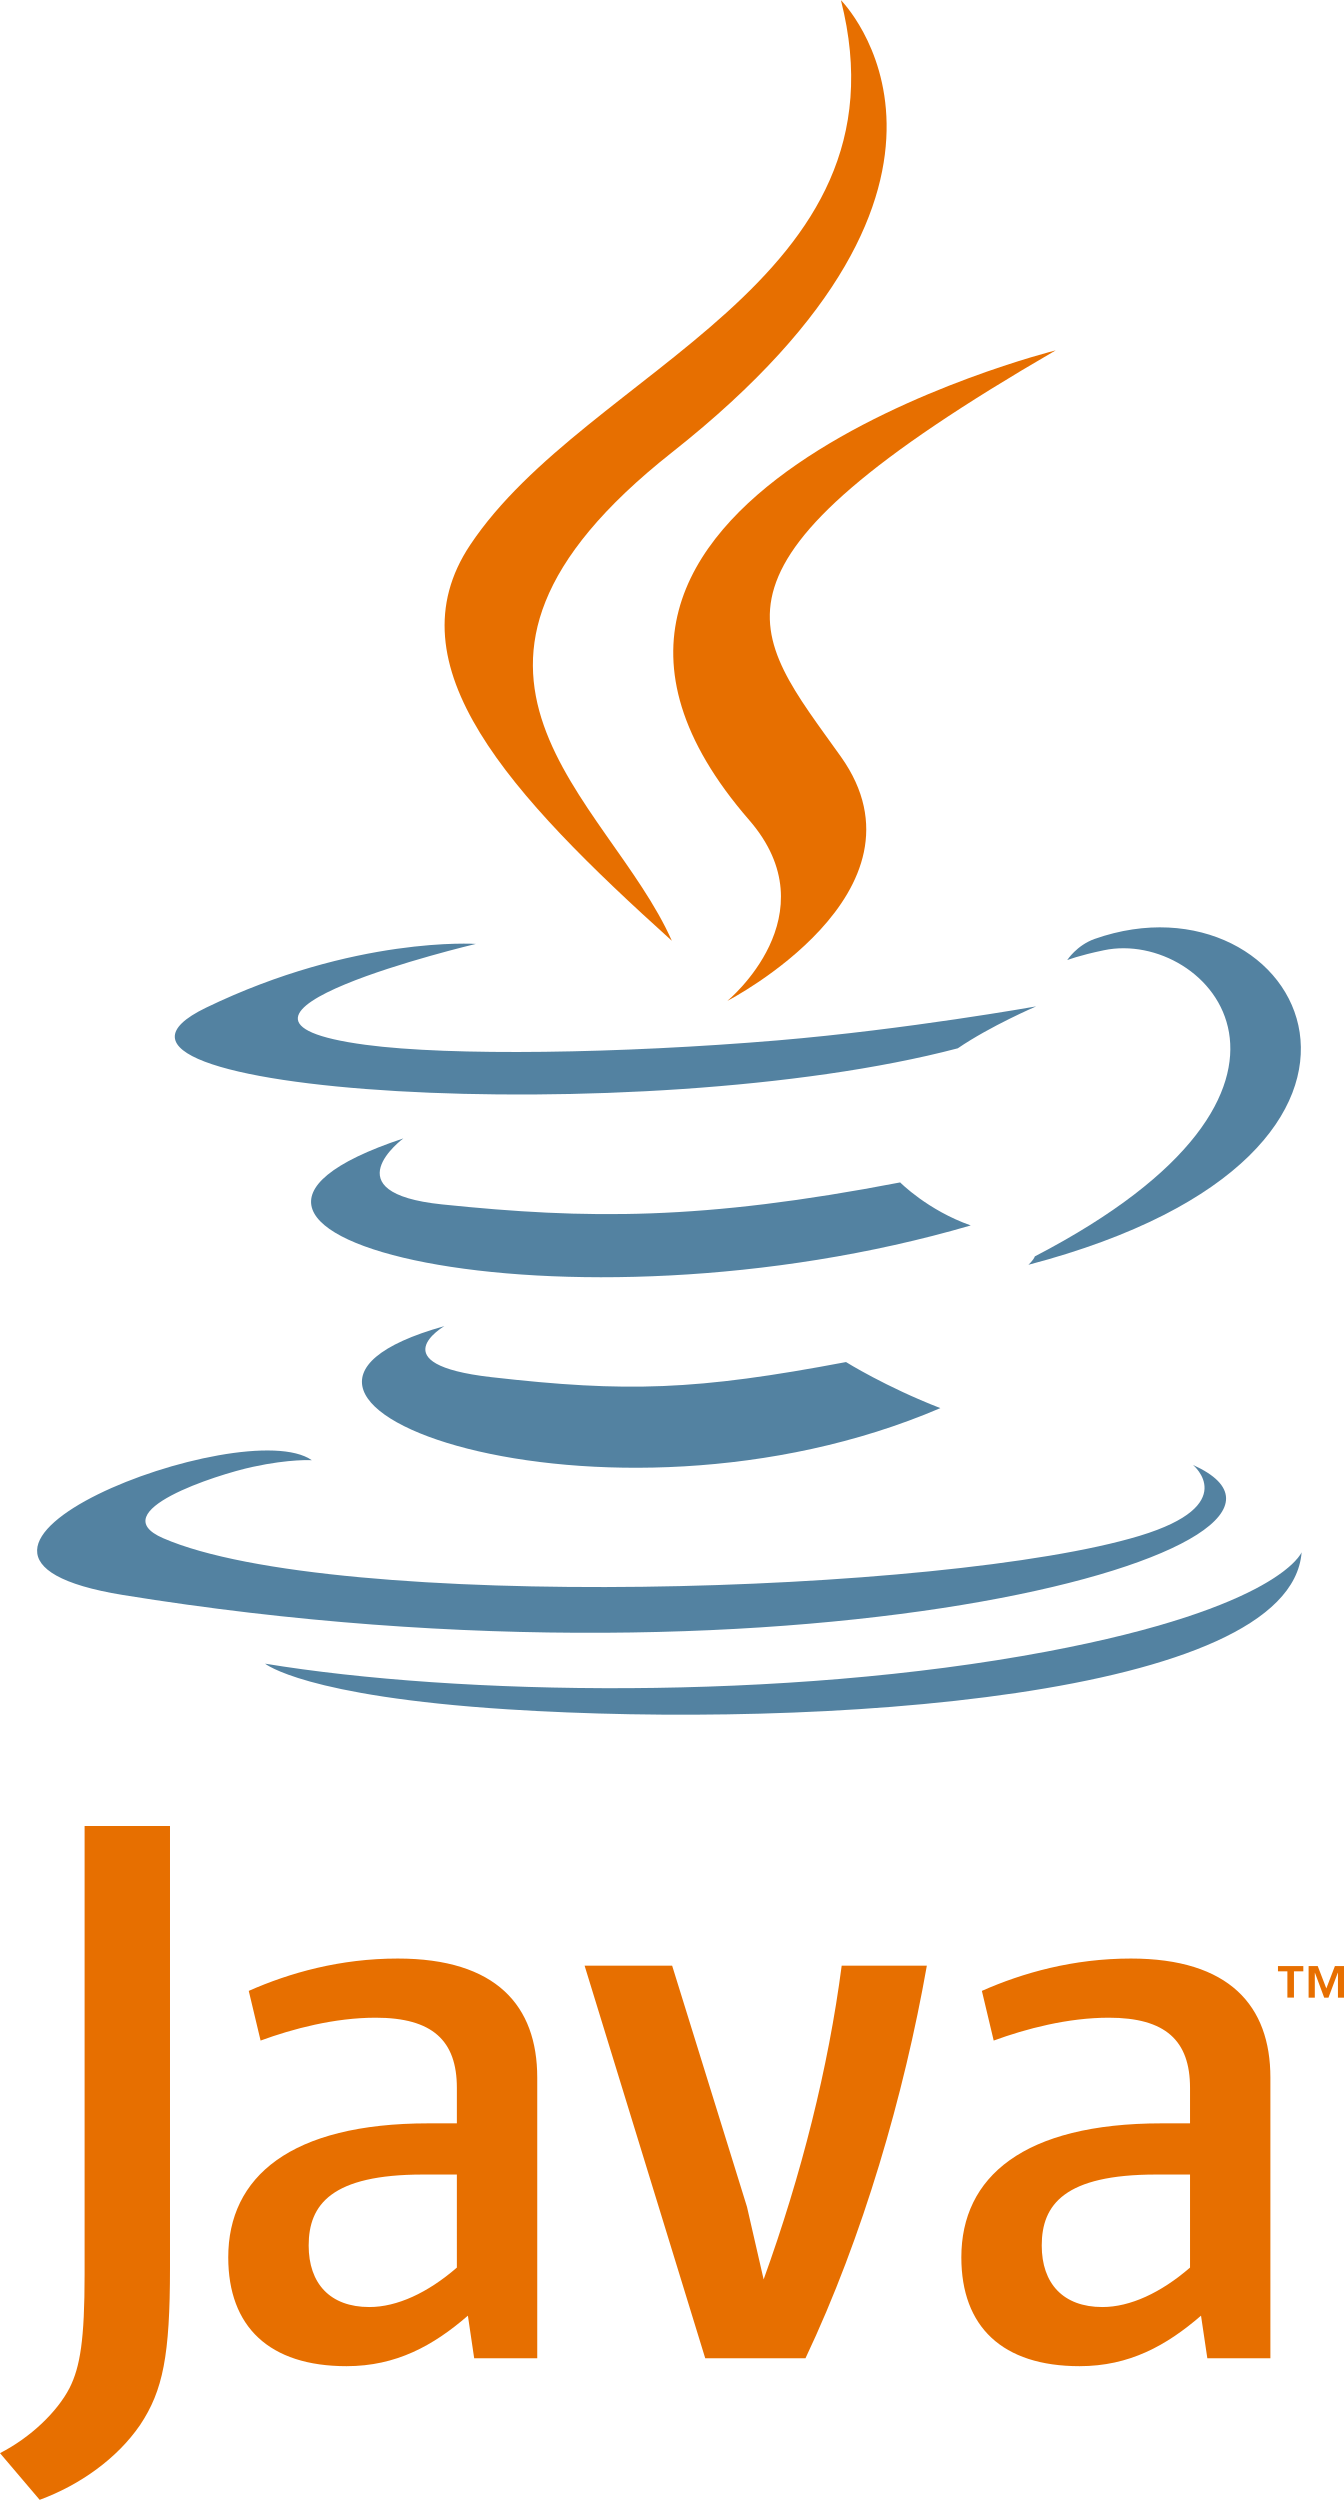
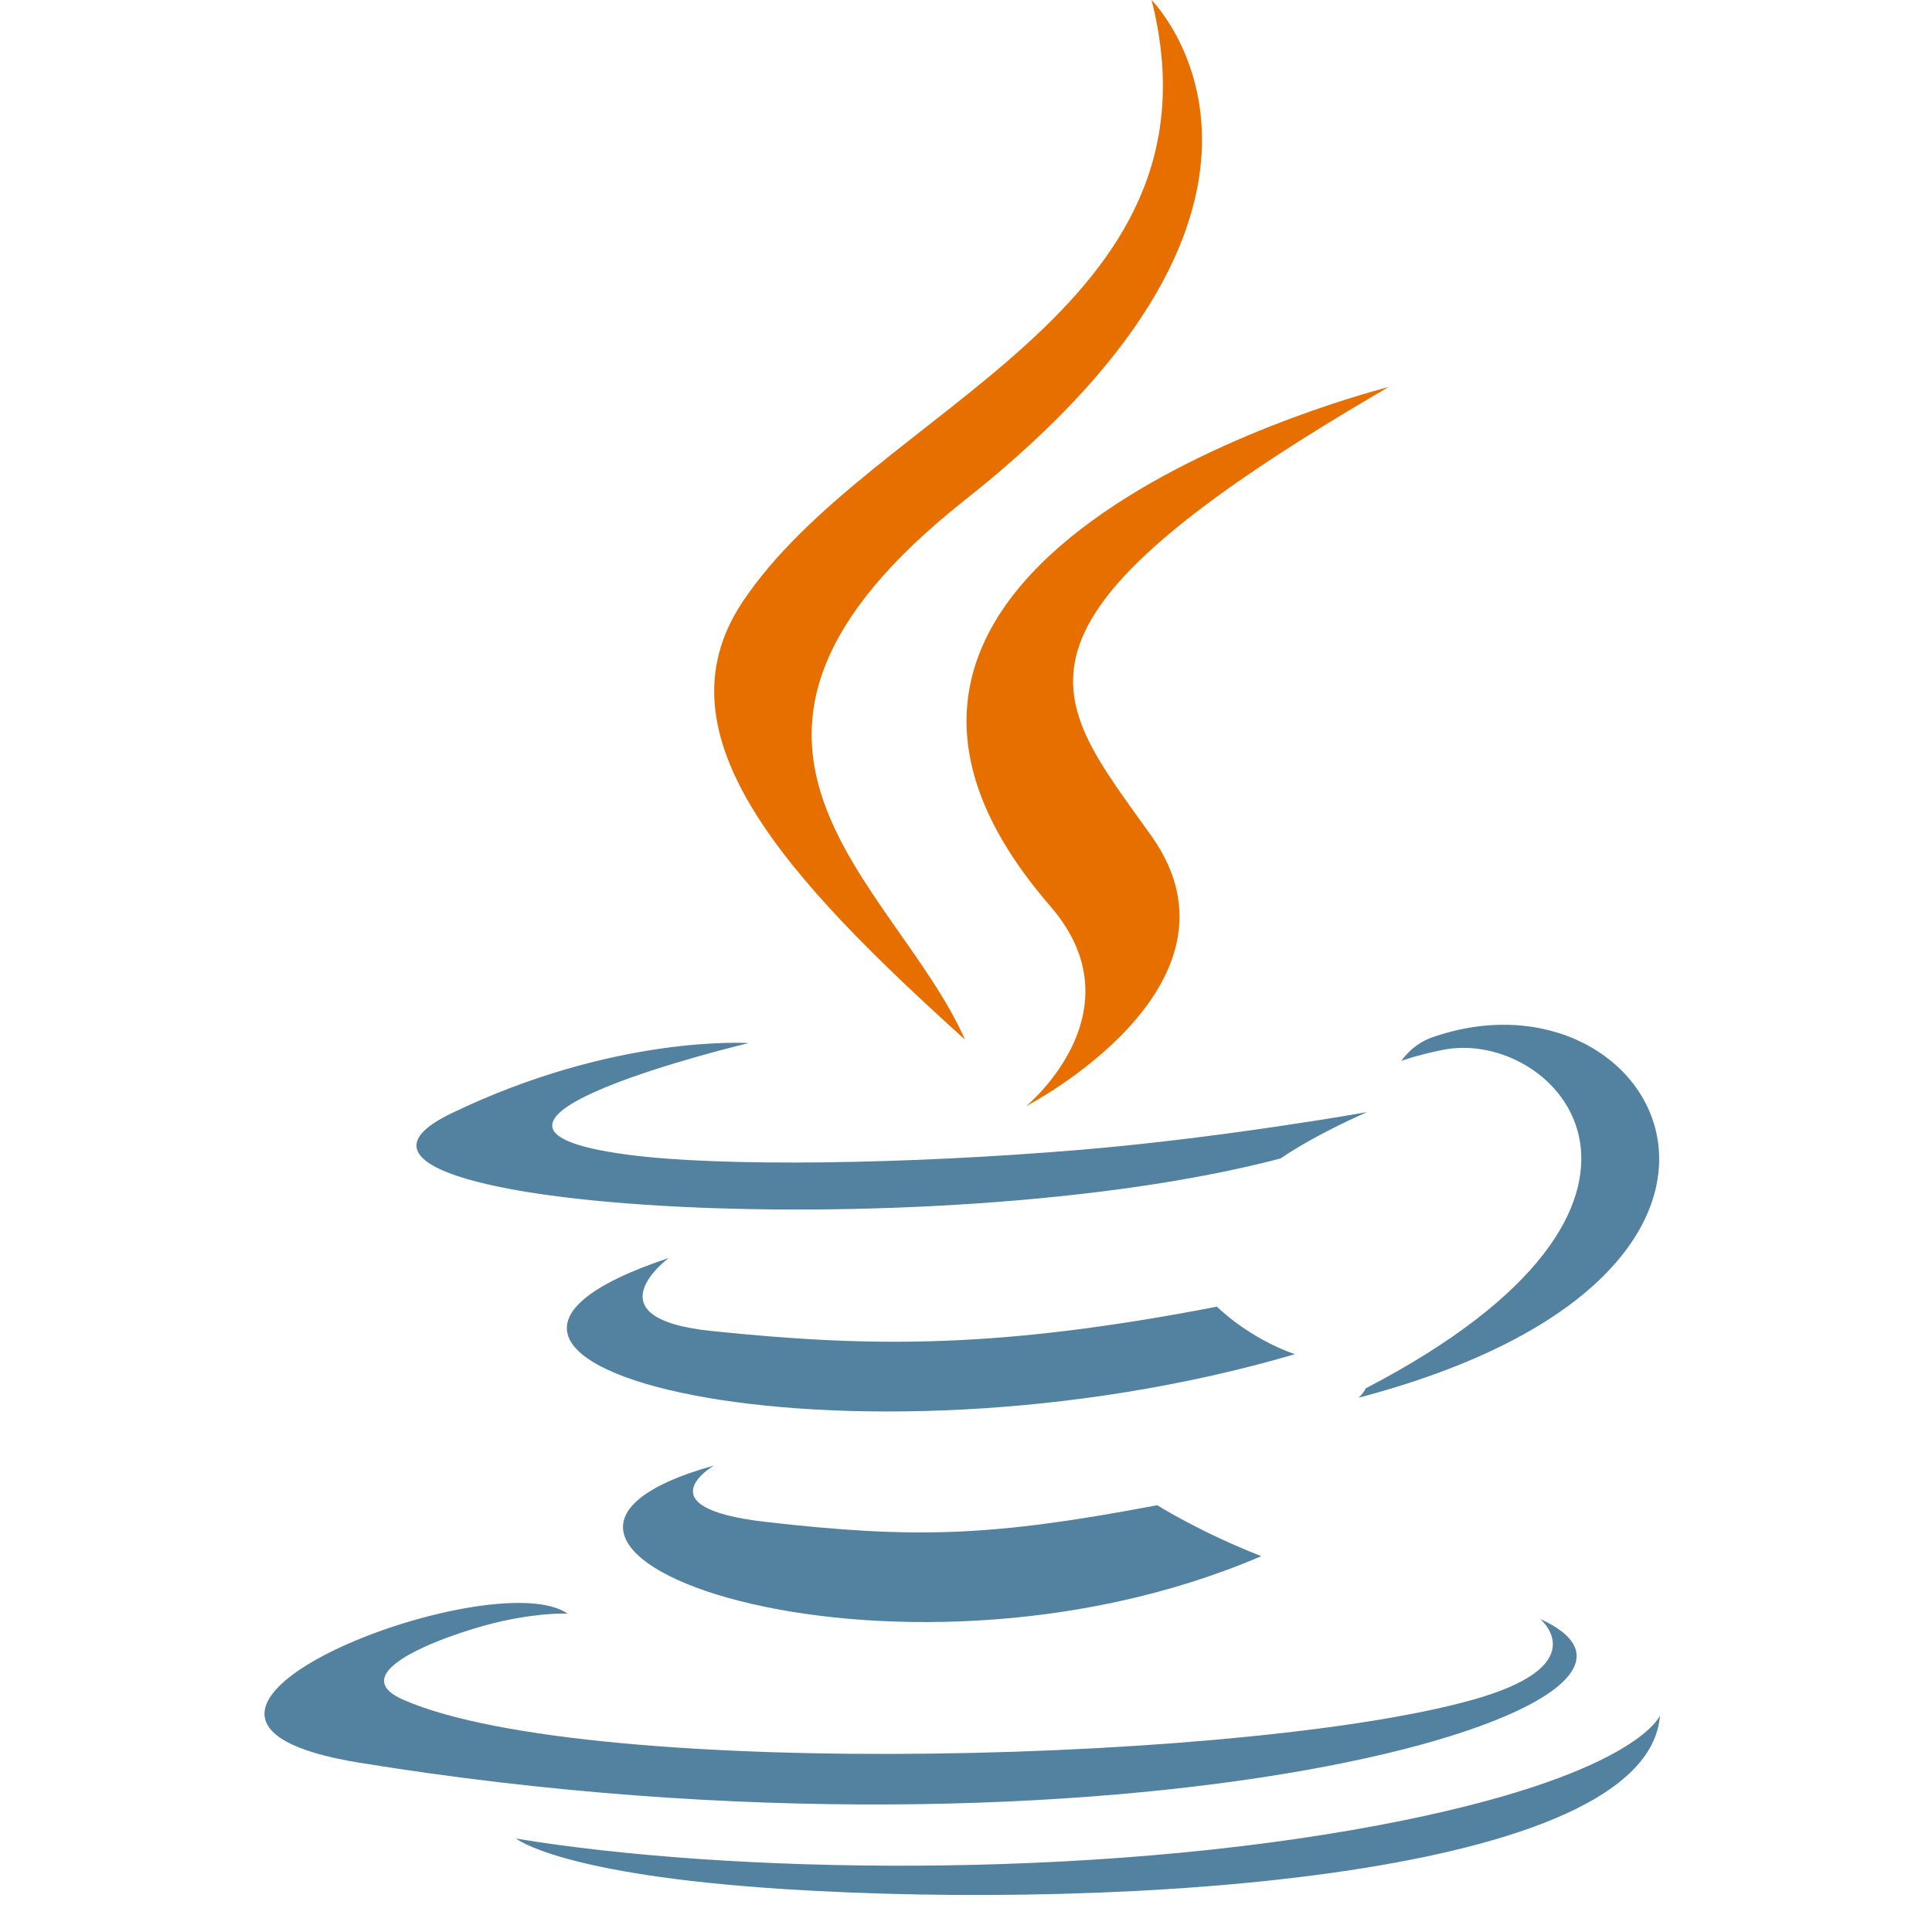
- <svg xmlns="http://www.w3.org/2000/svg" width="1344" height="2500" viewBox="6.527 4.399 290.829 540.906">
-   <path d="M285.104 430.945h-2.037v-1.14h5.486v1.14h-2.025v5.688h-1.424v-5.688zm10.942.297h-.032l-2.02 5.393h-.924l-2.006-5.393h-.024v5.393h-1.343v-6.828h1.976l1.86 4.835 1.854-4.835h1.969v6.828h-1.311l.001-5.393z" fill="#e76f00" />
-   <path d="M102.681 291.324s-14.178 8.245 10.09 11.035c29.4 3.354 44.426 2.873 76.825-3.259 0 0 8.518 5.341 20.414 9.967-72.63 31.128-164.376-1.803-107.329-17.743M93.806 250.704s-15.902 11.771 8.384 14.283c31.406 3.24 56.208 3.505 99.125-4.759 0 0 5.937 6.018 15.271 9.309-87.815 25.678-185.624 2.025-122.78-18.833" fill="#5382a1" />
-   <path d="M168.625 181.799c17.896 20.604-4.701 39.146-4.701 39.146s45.439-23.458 24.571-52.833c-19.491-27.395-34.438-41.005 46.479-87.934.001-.001-127.013 31.721-66.349 101.621" fill="#e76f00" />
-   <path d="M264.684 321.369s10.492 8.646-11.555 15.333c-41.923 12.7-174.488 16.535-211.314.507-13.238-5.76 11.587-13.752 19.396-15.429 8.144-1.766 12.798-1.437 12.798-1.437-14.722-10.371-95.157 20.363-40.857 29.166 148.084 24.015 269.944-10.814 231.532-28.14M109.499 208.617s-67.431 16.016-23.879 21.832c18.389 2.462 55.047 1.905 89.192-.956 27.906-2.354 55.928-7.358 55.928-7.358s-9.84 4.214-16.959 9.074c-68.475 18.01-200.756 9.631-162.674-8.79 32.206-15.568 58.392-13.802 58.392-13.802M230.462 276.231c69.608-36.171 37.425-70.932 14.96-66.248-5.506 1.146-7.961 2.139-7.961 2.139s2.045-3.202 5.947-4.588c44.441-15.624 78.619 46.081-14.346 70.521 0 0 1.079-.962 1.4-1.824" fill="#5382a1" />
-   <path d="M188.495 4.399s38.55 38.562-36.563 97.862c-60.233 47.567-13.735 74.689-.025 105.678-35.158-31.723-60.96-59.647-43.65-85.637 25.406-38.151 95.792-56.648 80.238-117.903" fill="#e76f00" />
-   <path d="M116.339 374.246c66.815 4.277 169.417-2.373 171.846-33.987 0 0-4.67 11.984-55.219 21.503-57.027 10.731-127.364 9.479-169.081 2.601.002-.002 8.541 7.067 52.454 9.883" fill="#5382a1" />
-   <path d="M105.389 495.049c-6.303 5.467-12.96 8.536-18.934 8.536-8.527 0-13.134-5.113-13.134-13.314 0-8.871 4.937-15.357 24.739-15.357h7.328l.001 20.135m17.392 19.623V453.93c0-15.518-8.85-25.756-30.188-25.756-12.457 0-23.369 3.076-32.238 6.999l2.56 10.752c6.983-2.563 16.022-4.949 24.894-4.949 12.292 0 17.58 4.949 17.58 15.181v7.678h-6.135c-29.865 0-43.337 11.593-43.337 28.993 0 15.018 8.878 23.554 25.594 23.554 10.745 0 18.766-4.437 26.264-10.929l1.361 9.221 13.645-.002zM180.824 514.672h-21.691l-26.106-84.96h18.944l16.198 52.199 3.601 15.699c8.195-22.698 13.992-45.726 16.891-67.898h18.427c-4.938 27.976-13.822 58.684-26.264 84.96M264.038 495.049c-6.315 5.467-12.983 8.536-18.958 8.536-8.512 0-13.131-5.113-13.131-13.314 0-8.871 4.947-15.357 24.748-15.357h7.341v20.135m17.39 19.623V453.93c0-15.518-8.871-25.756-30.186-25.756-12.465 0-23.381 3.076-32.246 6.999l2.557 10.752c6.985-2.563 16.041-4.949 24.906-4.949 12.283 0 17.579 4.949 17.579 15.181v7.678h-6.146c-29.873 0-43.34 11.593-43.34 28.993 0 15.018 8.871 23.554 25.584 23.554 10.752 0 18.77-4.437 26.28-10.929l1.366 9.221 13.646-.002zM36.847 529.099c-4.958 7.239-12.966 12.966-21.733 16.206L6.527 535.2c6.673-3.424 12.396-8.954 15.055-14.104 2.3-4.581 3.252-10.485 3.252-24.604v-96.995h18.478v95.666c-.001 18.875-1.51 26.5-6.465 33.936" fill="#e76f00" />
+ <svg xmlns="http://www.w3.org/2000/svg" width="500" zoomAndPan="magnify" viewBox="0 0 375 375" height="500" preserveAspectRatio="xMidYMid meet" version="1.0">
+   <path fill="#5382a1" d="M 138.574 284.457 C 138.574 284.457 124.539 292.629 148.562 295.395 C 177.664 298.719 192.539 298.242 224.609 292.164 C 224.609 292.164 233.043 297.461 244.82 302.047 C 172.922 332.906 82.105 300.258 138.574 284.457 M 129.789 244.184 C 129.789 244.184 114.047 255.855 138.09 258.344 C 169.176 261.559 193.727 261.82 236.211 253.625 C 236.211 253.625 242.09 259.594 251.328 262.855 C 164.402 288.312 67.582 264.863 129.789 244.184 " fill-opacity="1" fill-rule="nonzero" />
+   <path fill="#e76f00" d="M 203.852 175.871 C 221.566 196.301 199.199 214.684 199.199 214.684 C 199.199 214.684 244.18 191.426 223.52 162.305 C 204.227 135.145 189.43 121.652 269.531 75.125 C 269.531 75.125 143.801 106.574 203.852 175.871 " fill-opacity="1" fill-rule="nonzero" />
+   <path fill="#5382a1" d="M 298.941 314.242 C 298.941 314.242 309.324 322.812 287.5 329.441 C 246.004 342.035 114.777 345.836 78.324 329.945 C 65.219 324.234 89.793 316.312 97.523 314.648 C 105.586 312.898 110.191 313.223 110.191 313.223 C 95.617 302.941 15.996 333.414 69.75 342.141 C 216.336 365.949 336.965 331.418 298.941 314.242 M 145.324 202.461 C 145.324 202.461 78.574 218.34 121.688 224.105 C 139.891 226.547 176.176 225.992 209.977 223.156 C 237.602 220.824 265.34 215.863 265.34 215.863 C 265.34 215.863 255.598 220.039 248.551 224.859 C 180.77 242.711 49.824 234.406 87.523 216.145 C 119.402 200.711 145.324 202.461 145.324 202.461 M 265.062 269.492 C 333.969 233.633 302.109 199.172 279.871 203.812 C 274.422 204.949 271.992 205.934 271.992 205.934 C 271.992 205.934 274.016 202.762 277.879 201.387 C 321.871 185.898 355.703 247.07 263.68 271.301 C 263.68 271.301 264.746 270.348 265.062 269.492 " fill-opacity="1" fill-rule="nonzero" />
+   <path fill="#e76f00" d="M 223.52 0 C 223.52 0 261.68 38.23 187.328 97.02 C 127.703 144.176 173.73 171.066 187.305 201.789 C 152.5 170.34 126.957 142.656 144.094 116.887 C 169.242 79.066 238.918 60.727 223.52 0 " fill-opacity="1" fill-rule="nonzero" />
+   <path fill="#5382a1" d="M 152.094 366.664 C 218.234 370.902 319.801 364.312 322.203 332.969 C 322.203 332.969 317.582 344.852 267.543 354.285 C 211.094 364.926 141.465 363.684 100.172 356.867 C 100.172 356.863 108.625 363.871 152.094 366.664 " fill-opacity="1" fill-rule="nonzero" />
</svg>
